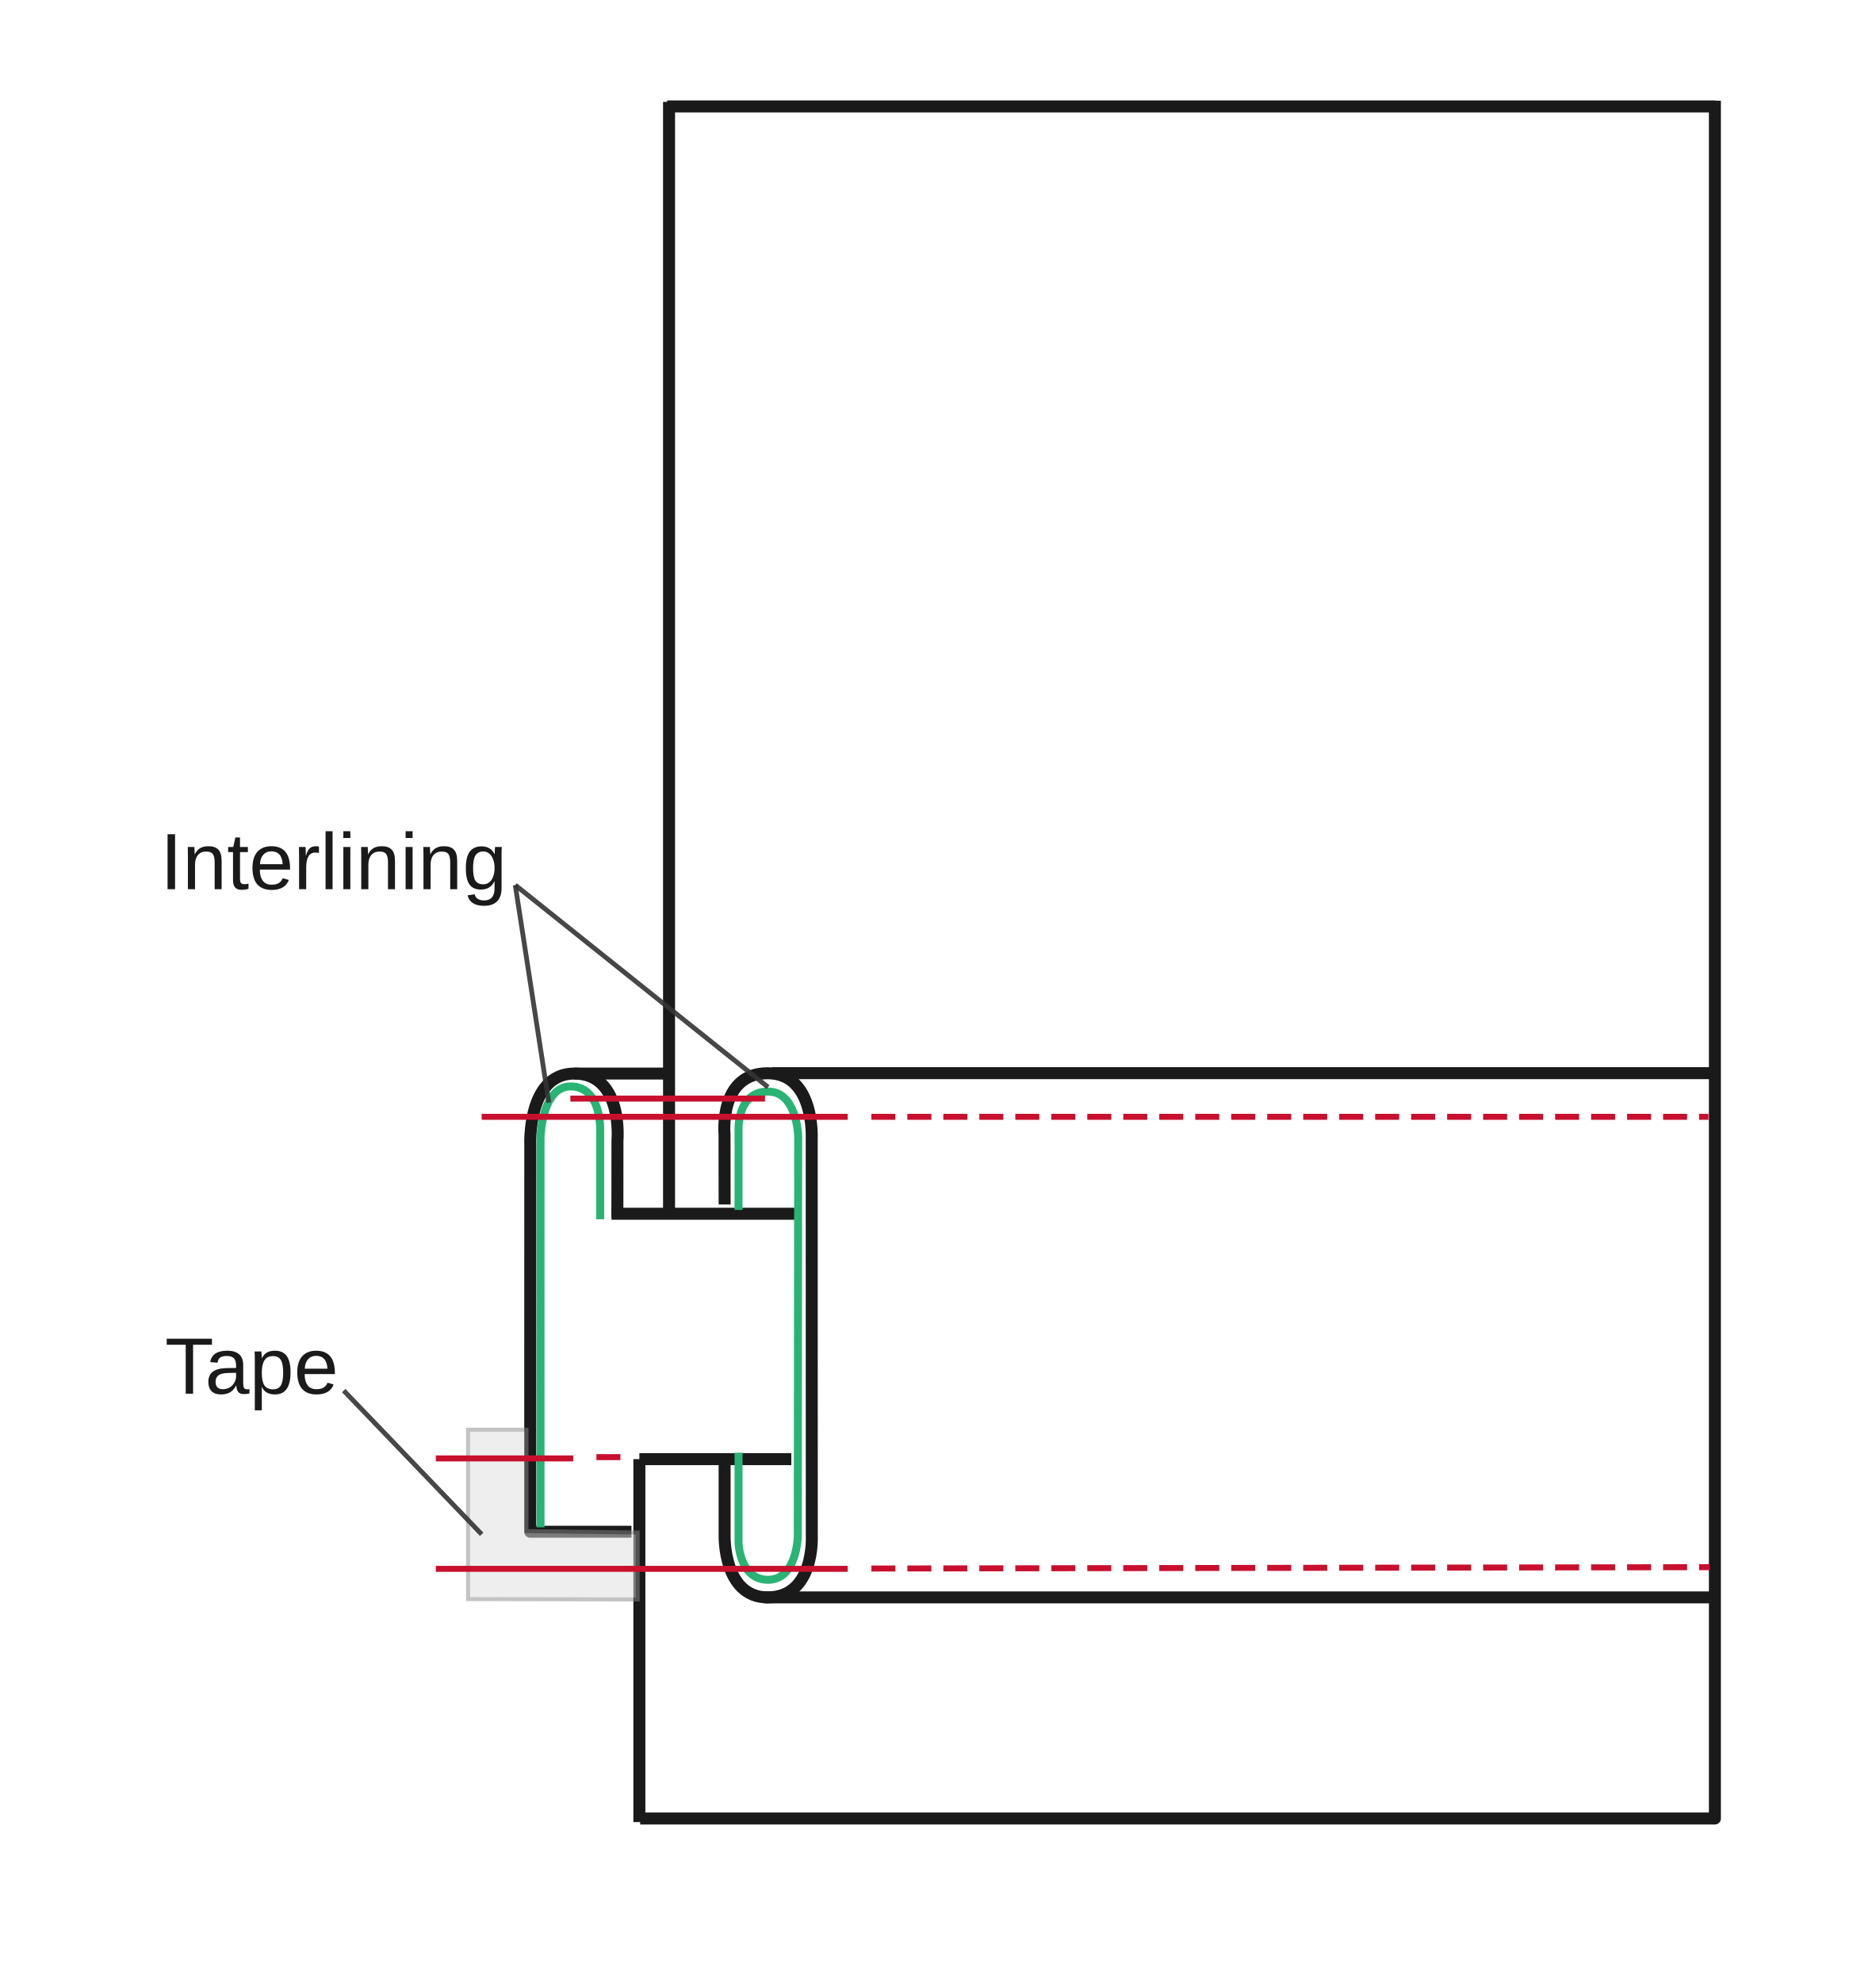
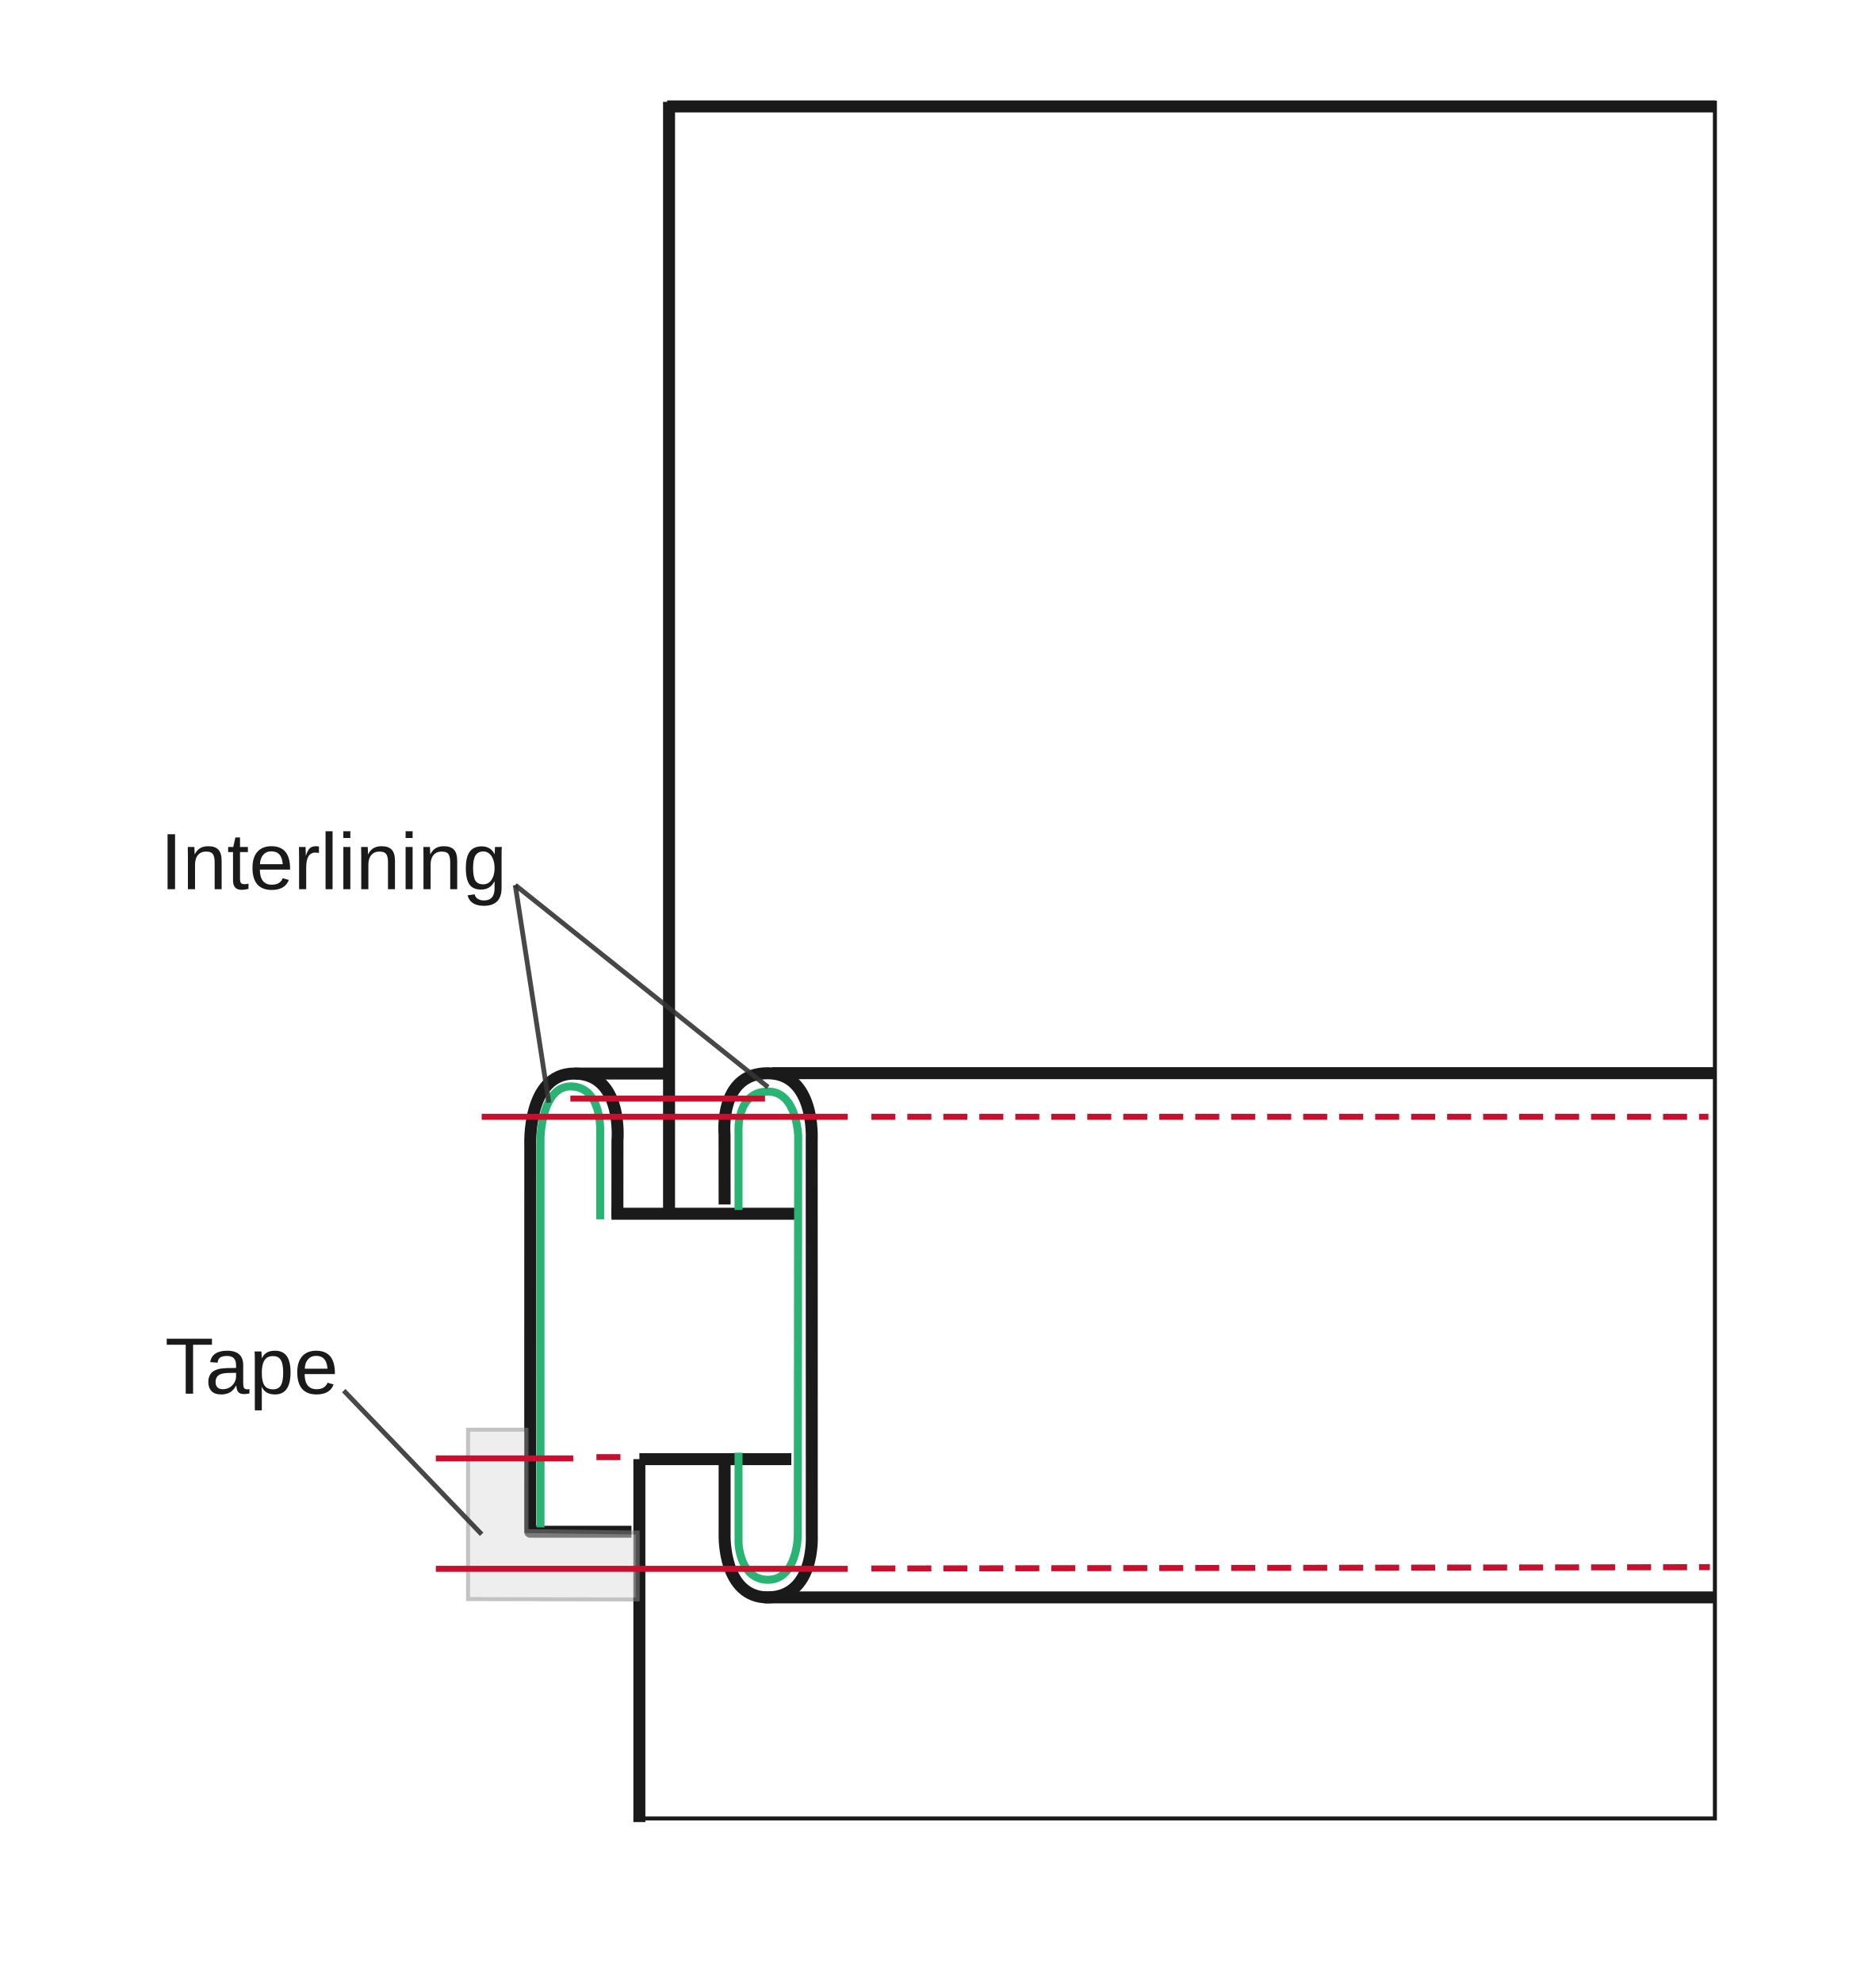
<svg xmlns="http://www.w3.org/2000/svg" viewBox="21.07 0.00 234.57 247.87">
+   <g id="role-break_line" data-role="break_line">
+     <path d="M 101.12 227.42 L 235.51 227.42 L 235.51 12.59" style="stroke:#1A1A1A;stroke-width:0.5;stroke-dasharray:none;fill:none;stroke-linecap:butt;opacity:1" data-role="break_line" data-elem-key="c66878c570444802" data-group-key="break_line|#1a1a1a|none|1.0|false" />
+   </g>
  <g id="role-contour_outer" data-role="contour_outer">
    <path d="M 111.68 150.63 L 111.67 141.88 C 111.67 141.88 110.92 134.22 117.06 134.22 C 123.01 134.22 122.57 142.44 122.57 142.44 L 122.58 192.04 C 122.58 192.04 123.01 199.77 117.06 199.77 C 111.49 199.77 111.68 192.05 111.68 192.05 L 111.68 182.06" style="stroke:#1A1A1A;stroke-width:1.5;stroke-dasharray:none;fill:none;stroke-linecap:butt;stroke-linejoin:round;opacity:1" data-role="contour_outer" data-elem-key="2b1e1a79bf7c3236" data-group-key="contour_outer|#1a1a1a|none|1.5|false" />
    <path d="M 101.02 182.48 L 120.02 182.48" style="stroke:#1A1A1A;stroke-width:1.5;stroke-dasharray:none;fill:none;stroke-linecap:butt;stroke-linejoin:round;opacity:1" data-role="contour_outer" data-elem-key="73338a9e71e72a3e" data-group-key="contour_outer|#1a1a1a|none|1.5|false" />
    <path d="M 120.53 151.79 L 97.53 151.79" style="stroke:#1A1A1A;stroke-width:1.5;stroke-dasharray:none;fill:none;stroke-linecap:butt;stroke-linejoin:round;opacity:1" data-role="contour_outer" data-elem-key="97845770803e4039" data-group-key="contour_outer|#1a1a1a|none|1.5|false" />
    <path d="M 101.02 182.48 L 101.02 227.87" style="stroke:#1A1A1A;stroke-width:1.5;stroke-dasharray:none;fill:none;stroke-linecap:butt;stroke-linejoin:round;opacity:1" data-role="contour_outer" data-elem-key="a37d1b593fbb53b0" data-group-key="contour_outer|#1a1a1a|none|1.5|false" />
    <path d="M 104.73 151.79 L 104.73 12.74" style="stroke:#1A1A1A;stroke-width:1.5;stroke-dasharray:none;fill:none;stroke-linecap:butt;stroke-linejoin:round;opacity:1" data-role="contour_outer" data-elem-key="b7c846f260273e22" data-group-key="contour_outer|#1a1a1a|none|1.5|false" />
    <path d="M 235.58 13.31 L 104.49 13.31" style="stroke:#1A1A1A;stroke-width:1.5;stroke-dasharray:none;fill:none;stroke-linecap:butt;stroke-linejoin:round;opacity:1" data-role="contour_outer" data-elem-key="4c92f453632c52d0" data-group-key="contour_outer|#1a1a1a|none|1.5|false" />
    <path d="M 235.64 199.77 L 116.64 199.77" style="stroke:#1A1A1A;stroke-width:1.5;stroke-dasharray:none;fill:none;stroke-linecap:butt;stroke-linejoin:round;opacity:1" data-role="contour_outer" data-elem-key="a4aad37fd58a65bf" data-group-key="contour_outer|#1a1a1a|none|1.5|false" />
    <path d="M 117.63 134.21 L 235.63 134.21" style="stroke:#1A1A1A;stroke-width:1.5;stroke-dasharray:none;fill:none;stroke-linecap:butt;stroke-linejoin:round;opacity:1" data-role="contour_outer" data-elem-key="e590a8a2640cb565" data-group-key="contour_outer|#1a1a1a|none|1.5|false" />
    <path d="M 92.89 134.26 L 104.73 134.26" style="stroke:#1A1A1A;stroke-width:1.5;stroke-dasharray:none;fill:none;stroke-linecap:butt;stroke-linejoin:round;opacity:1" data-role="contour_outer" data-elem-key="a39c2f8b9a79e921" data-group-key="contour_outer|#1a1a1a|none|1.5|false" />
-     <path d="M 101.12 227.42 L 235.51 227.42 L 235.51 12.59" style="stroke:#1A1A1A;stroke-width:1.5;stroke-dasharray:none;fill:none;stroke-linecap:butt;stroke-linejoin:round;opacity:1" data-role="contour_outer" data-elem-key="c66878c570444802" data-group-key="contour_outer|#1a1a1a|none|1.0|false" />
  </g>
  <g id="role-boundary_interlining" data-role="boundary_interlining">
    <path d="M 113.42 151.32 L 113.42 141.60 C 113.42 141.60 113.07 136.51 117.11 136.51 C 120.74 136.51 120.88 142.08 120.88 142.08 L 120.83 192.14 C 120.83 192.14 120.72 197.57 117.11 197.57 C 113.54 197.56 113.42 192.94 113.42 192.94 L 113.42 181.68" style="stroke:#29B473;stroke-width:1.0;stroke-dasharray:none;fill:none;stroke-linecap:butt;opacity:1" data-role="boundary_interlining" data-elem-key="0899caf093f525bb" data-group-key="boundary_interlining|#29b473|none|1.5|false" />
  </g>
  <g id="role-contour_outer" data-role="contour_outer">
    <path d="M 98.27 152.23 L 98.28 142.64 C 98.28 142.64 99.03 134.26 92.89 134.26 C 86.94 134.26 87.38 143.26 87.38 143.26 L 87.37 191.56 L 100.03 191.56" style="stroke:#1A1A1A;stroke-width:1.5;stroke-dasharray:none;fill:none;stroke-linecap:butt;stroke-linejoin:round;opacity:1" data-role="contour_outer" data-elem-key="6500bc6e0886e5bb" data-group-key="contour_outer|#1a1a1a|none|1.5|false" />
  </g>
  <g id="role-boundary_interlining" data-role="boundary_interlining">
    <path d="M 96.12 152.48 L 96.12 141.71 C 96.12 141.71 96.46 135.87 92.42 135.87 C 88.80 135.87 88.66 142.26 88.66 142.26 L 88.66 191.01" style="stroke:#29B473;stroke-width:1.0;stroke-dasharray:none;fill:none;stroke-linecap:butt;opacity:1" data-role="boundary_interlining" data-elem-key="4681170f181edfd4" data-group-key="boundary_interlining|#29b473|none|1.5|false" />
  </g>
  <g id="role-stitch_edge" data-role="stitch_edge">
    <path d="M 81.30 139.67 L 127.07 139.67" style="stroke:#C8102E;stroke-width:0.75;stroke-dasharray:none;fill:none;stroke-linecap:butt;opacity:1" data-role="stitch_edge" data-elem-key="99ff89eb08a59de0" data-group-key="stitch_edge|#e02020|none|1.0|false" />
    <path d="M 92.39 137.39 L 116.73 137.39" style="stroke:#C8102E;stroke-width:0.75;stroke-dasharray:none;fill:none;stroke-linecap:butt;opacity:1" data-role="stitch_edge" data-elem-key="0a1a6a168db529e6" data-group-key="stitch_edge|#e02020|none|1.0|false" />
  </g>
  <g id="role-fill_interlining" data-role="fill_interlining">
    <path d="M 79.60 199.98 L 79.60 178.80 L 86.90 178.80 L 86.90 191.48 L 100.81 191.66 L 100.81 200.03 L 79.60 199.98 Z" style="stroke:#888888;stroke-width:0.5;stroke-dasharray:none;fill:#DDDDDD;opacity:0.5" data-role="fill_interlining" data-elem-key="0c9de8f7cb781cd1" data-group-key="fill_interlining|#1a1a1a|#f6ab6d|1.0|false" />
  </g>
  <g id="role-stitch_edge" data-role="stitch_edge">
    <path d="M 75.57 182.39 L 92.75 182.39" style="stroke:#C8102E;stroke-width:0.75;stroke-dasharray:none;fill:none;stroke-linecap:butt;opacity:1" data-role="stitch_edge" data-elem-key="a33824747541f6a4" data-group-key="stitch_edge|#e02020|none|1.0|false" />
    <path d="M 75.57 196.20 L 127.07 196.20" style="stroke:#C8102E;stroke-width:0.75;stroke-dasharray:none;fill:none;stroke-linecap:butt;opacity:1" data-role="stitch_edge" data-elem-key="89a10b78718f5a1b" data-group-key="stitch_edge|#e02020|none|1.0|false" />
  </g>
  <g id="role-stitch_thru" data-role="stitch_thru">
-     <path d="M 130.03 139.67 L 234.70 139.67" style="stroke:#C8102E;stroke-width:0.75;stroke-dasharray:3 1.5;fill:none;stroke-linecap:butt;opacity:1" data-role="stitch_thru" data-elem-key="00040726c1793d74" data-group-key="boundary_lining|#e02020|none|1.0|true" />
-     <path d="M 95.65 182.23 L 99.24 182.23" style="stroke:#C8102E;stroke-width:0.75;stroke-dasharray:3 1.5;fill:none;stroke-linecap:butt;opacity:1" data-role="stitch_thru" data-elem-key="00040726c1793d74" data-group-key="stitch_thru|#e02020|none|1.0|true" />
-     <path d="M 130.03 196.16 L 234.88 195.99" style="stroke:#C8102E;stroke-width:0.75;stroke-dasharray:3 1.5;fill:none;stroke-linecap:butt;opacity:1" data-role="stitch_thru" data-elem-key="0f00ced59deeec4d" data-group-key="boundary_lining|#e02020|none|1.0|true" />
+     <path d="M 130.03 139.67 L 234.70 139.67" style="stroke:#C8102E;stroke-width:0.75;stroke-dasharray:3 1.5;fill:none;stroke-linecap:butt;opacity:1" data-role="stitch_thru" data-elem-key="00040726c1793d74" data-group-key="stitch_thru|#e02020|none|1.0|true" />
+     <path d="M 95.65 182.23 L 99.24 182.23" style="stroke:#C8102E;stroke-width:0.75;stroke-dasharray:3 1.5;fill:none;stroke-linecap:butt;opacity:1" data-role="stitch_thru" data-elem-key="860da9097d989d27" data-group-key="stitch_thru|#e02020|none|1.0|true" />
+     <path d="M 130.03 196.16 L 234.88 195.99" style="stroke:#C8102E;stroke-width:0.75;stroke-dasharray:3 1.5;fill:none;stroke-linecap:butt;opacity:1" data-role="stitch_thru" data-elem-key="0f00ced59deeec4d" data-group-key="stitch_thru|#e02020|none|1.0|true" />
  </g>
  <g id="role-callout_line" data-role="callout_line">
-     <path d="M 85.50 110.69 L 89.70 137.90" style="stroke:#333333;stroke-width:0.6;stroke-dasharray:none;fill:none;stroke-linecap:butt;opacity:0.9" data-role="callout_line" data-elem-key="a078aea8063d480a" data-group-key="callout_line|#1a1a1a|none|0.75|false" />
-     <path d="M 85.50 110.69 L 117.11 135.96" style="stroke:#333333;stroke-width:0.6;stroke-dasharray:none;fill:none;stroke-linecap:butt;opacity:0.9" data-role="callout_line" data-elem-key="dc4a8c473b3513ca" data-group-key="callout_line|#1a1a1a|none|0.75|false" />
-     <path d="M 64.05 173.91 L 81.30 191.88" style="stroke:#333333;stroke-width:0.6;stroke-dasharray:none;fill:none;stroke-linecap:butt;opacity:0.9" data-role="callout_line" data-elem-key="e1b21cfa579760d3" data-group-key="callout_line|#1a1a1a|none|0.75|false" />
+     <path d="M 85.50 110.69 L 89.70 137.90" style="stroke:#333333;stroke-width:0.6;stroke-dasharray:none;fill:none;stroke-linecap:butt;opacity:0.9" data-role="callout_line" data-elem-key="a078aea8063d480a" data-group-key="callout_line|#1a1a1a|none|0.8|false" />
+     <path d="M 85.50 110.69 L 117.11 135.96" style="stroke:#333333;stroke-width:0.6;stroke-dasharray:none;fill:none;stroke-linecap:butt;opacity:0.9" data-role="callout_line" data-elem-key="dc4a8c473b3513ca" data-group-key="callout_line|#1a1a1a|none|0.8|false" />
+     <path d="M 64.05 173.91 L 81.30 191.88" style="stroke:#333333;stroke-width:0.6;stroke-dasharray:none;fill:none;stroke-linecap:butt;opacity:0.9" data-role="callout_line" data-elem-key="e1b21cfa579760d3" data-group-key="callout_line|#1a1a1a|none|0.8|false" />
  </g>
  <g id="role-label" data-role="label" data-trace-ignore="1">
    <text x="41.1" y="111.2" font-family="Arial, sans-serif" font-size="10.0" fill="#1A1A1A">Interlining</text>
    <text x="41.7" y="174.3" font-family="Arial, sans-serif" font-size="10.0" fill="#1A1A1A">Tape</text>
  </g>
</svg>
